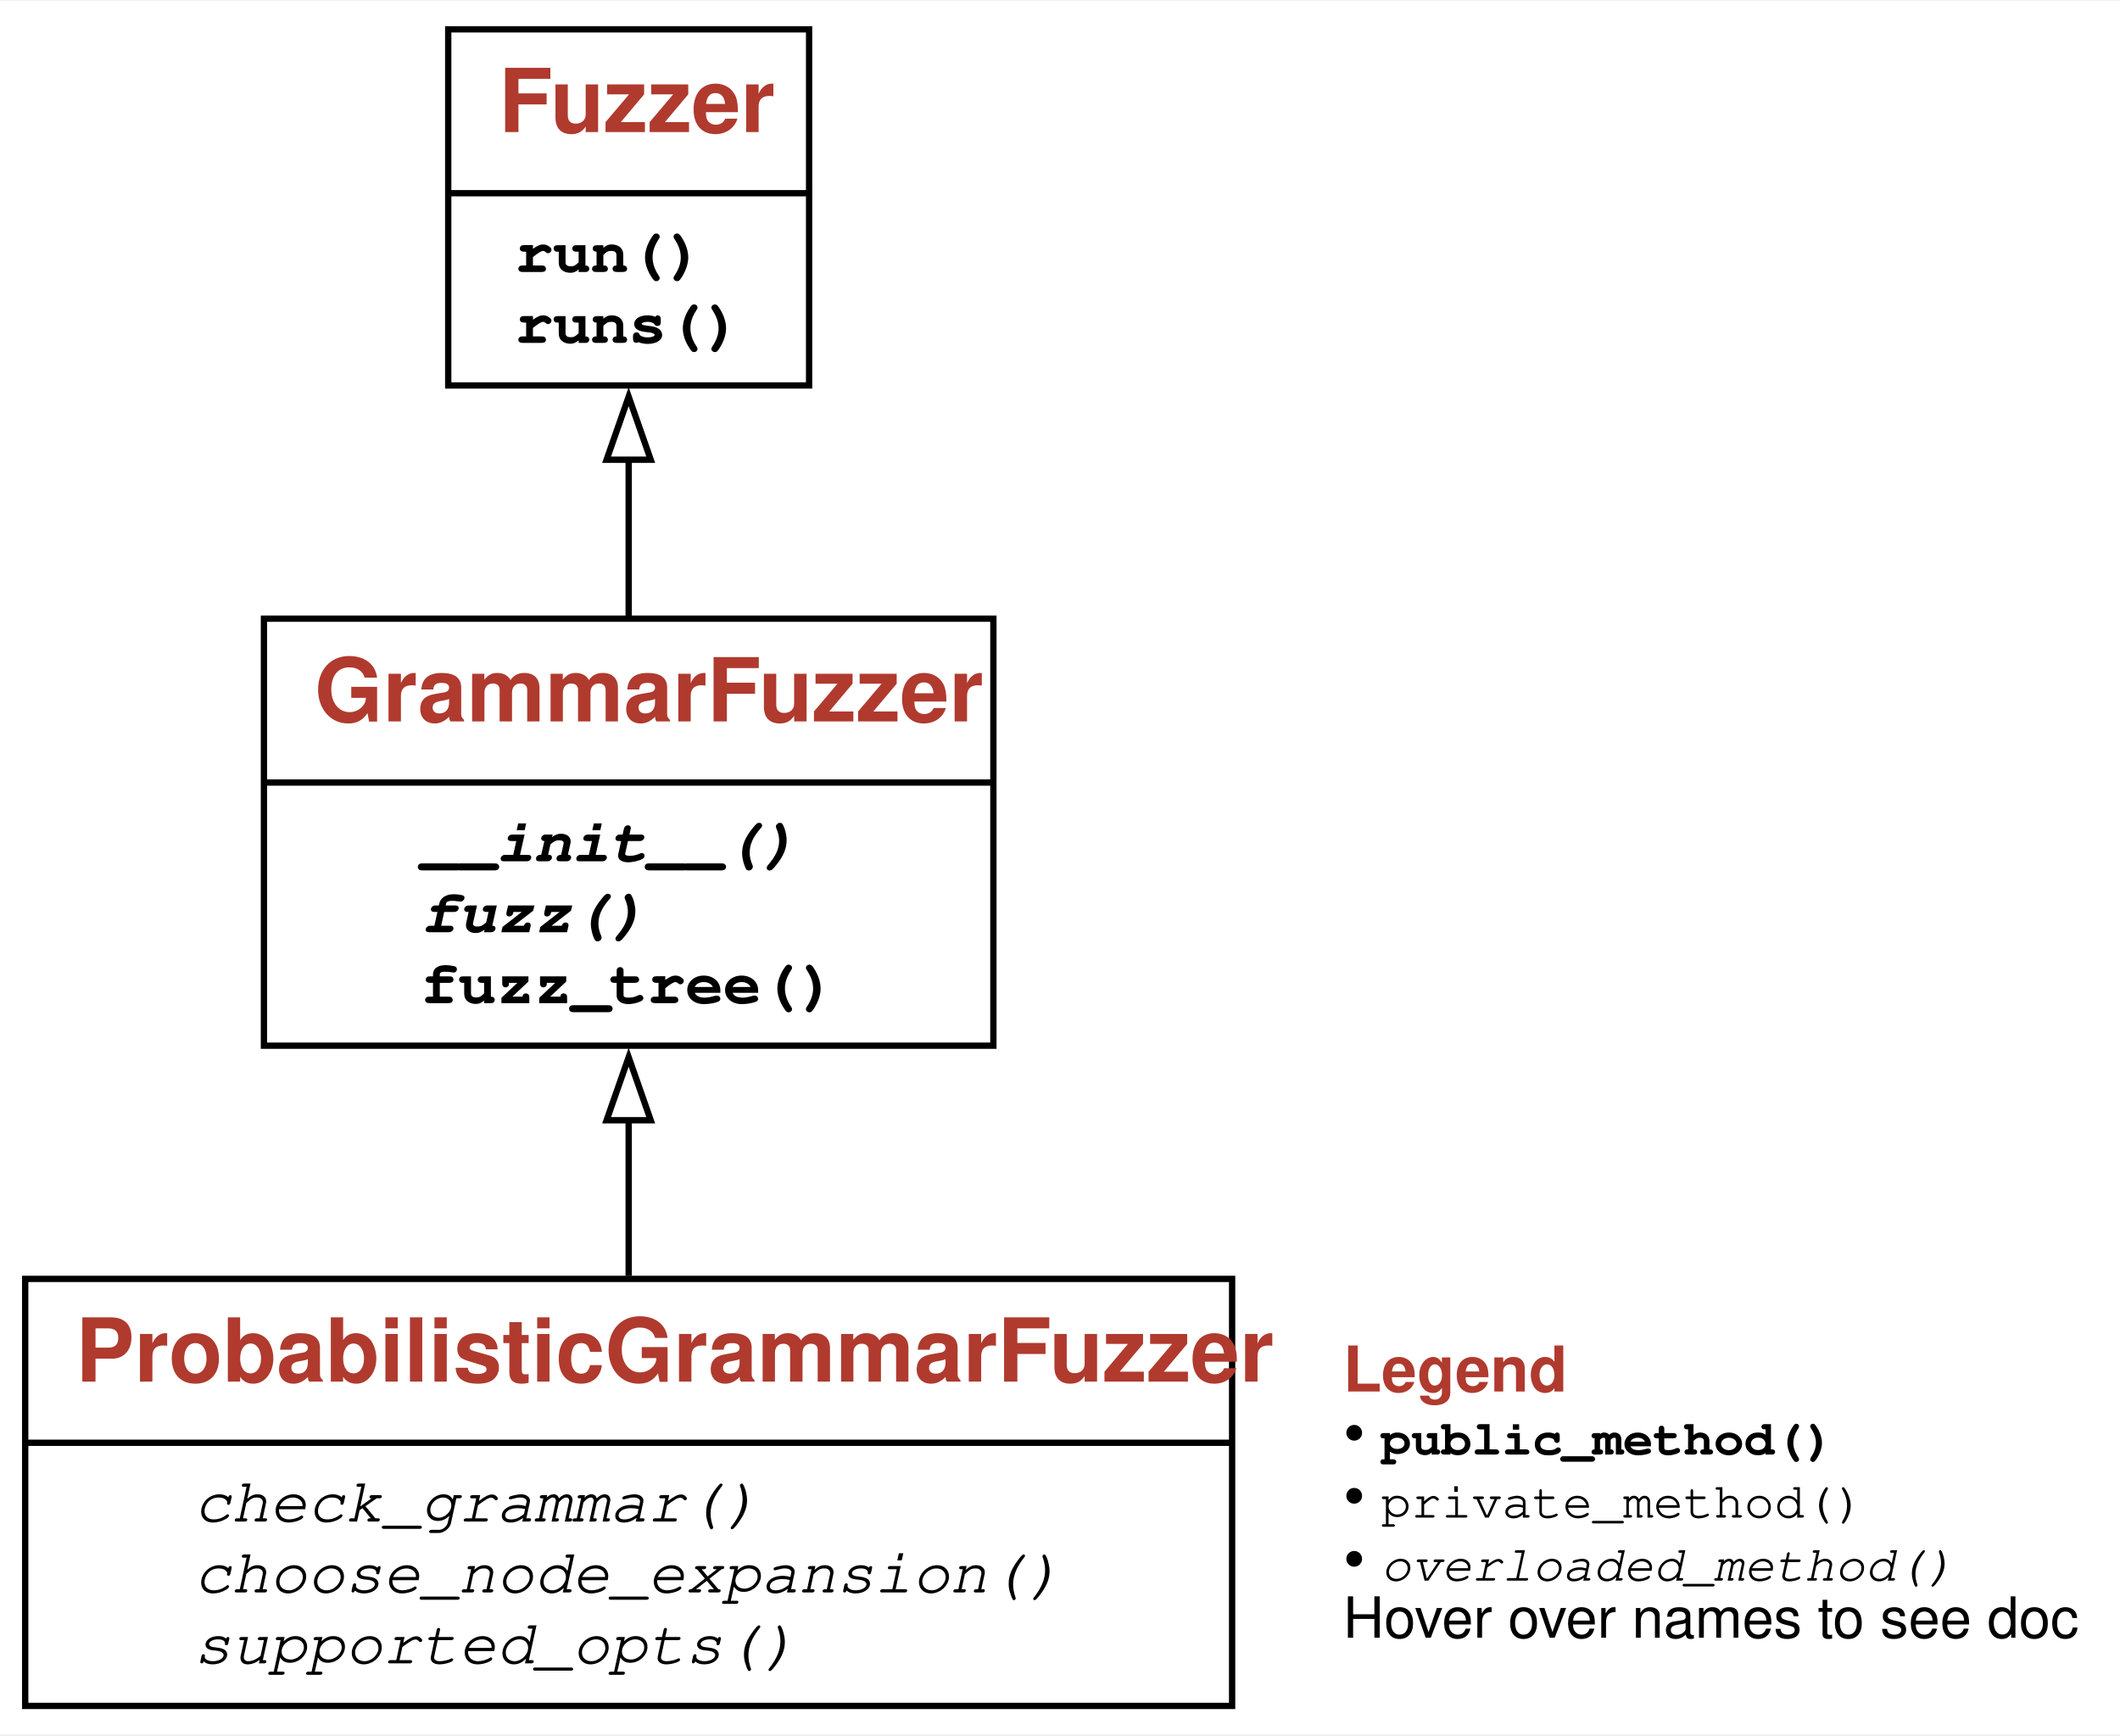
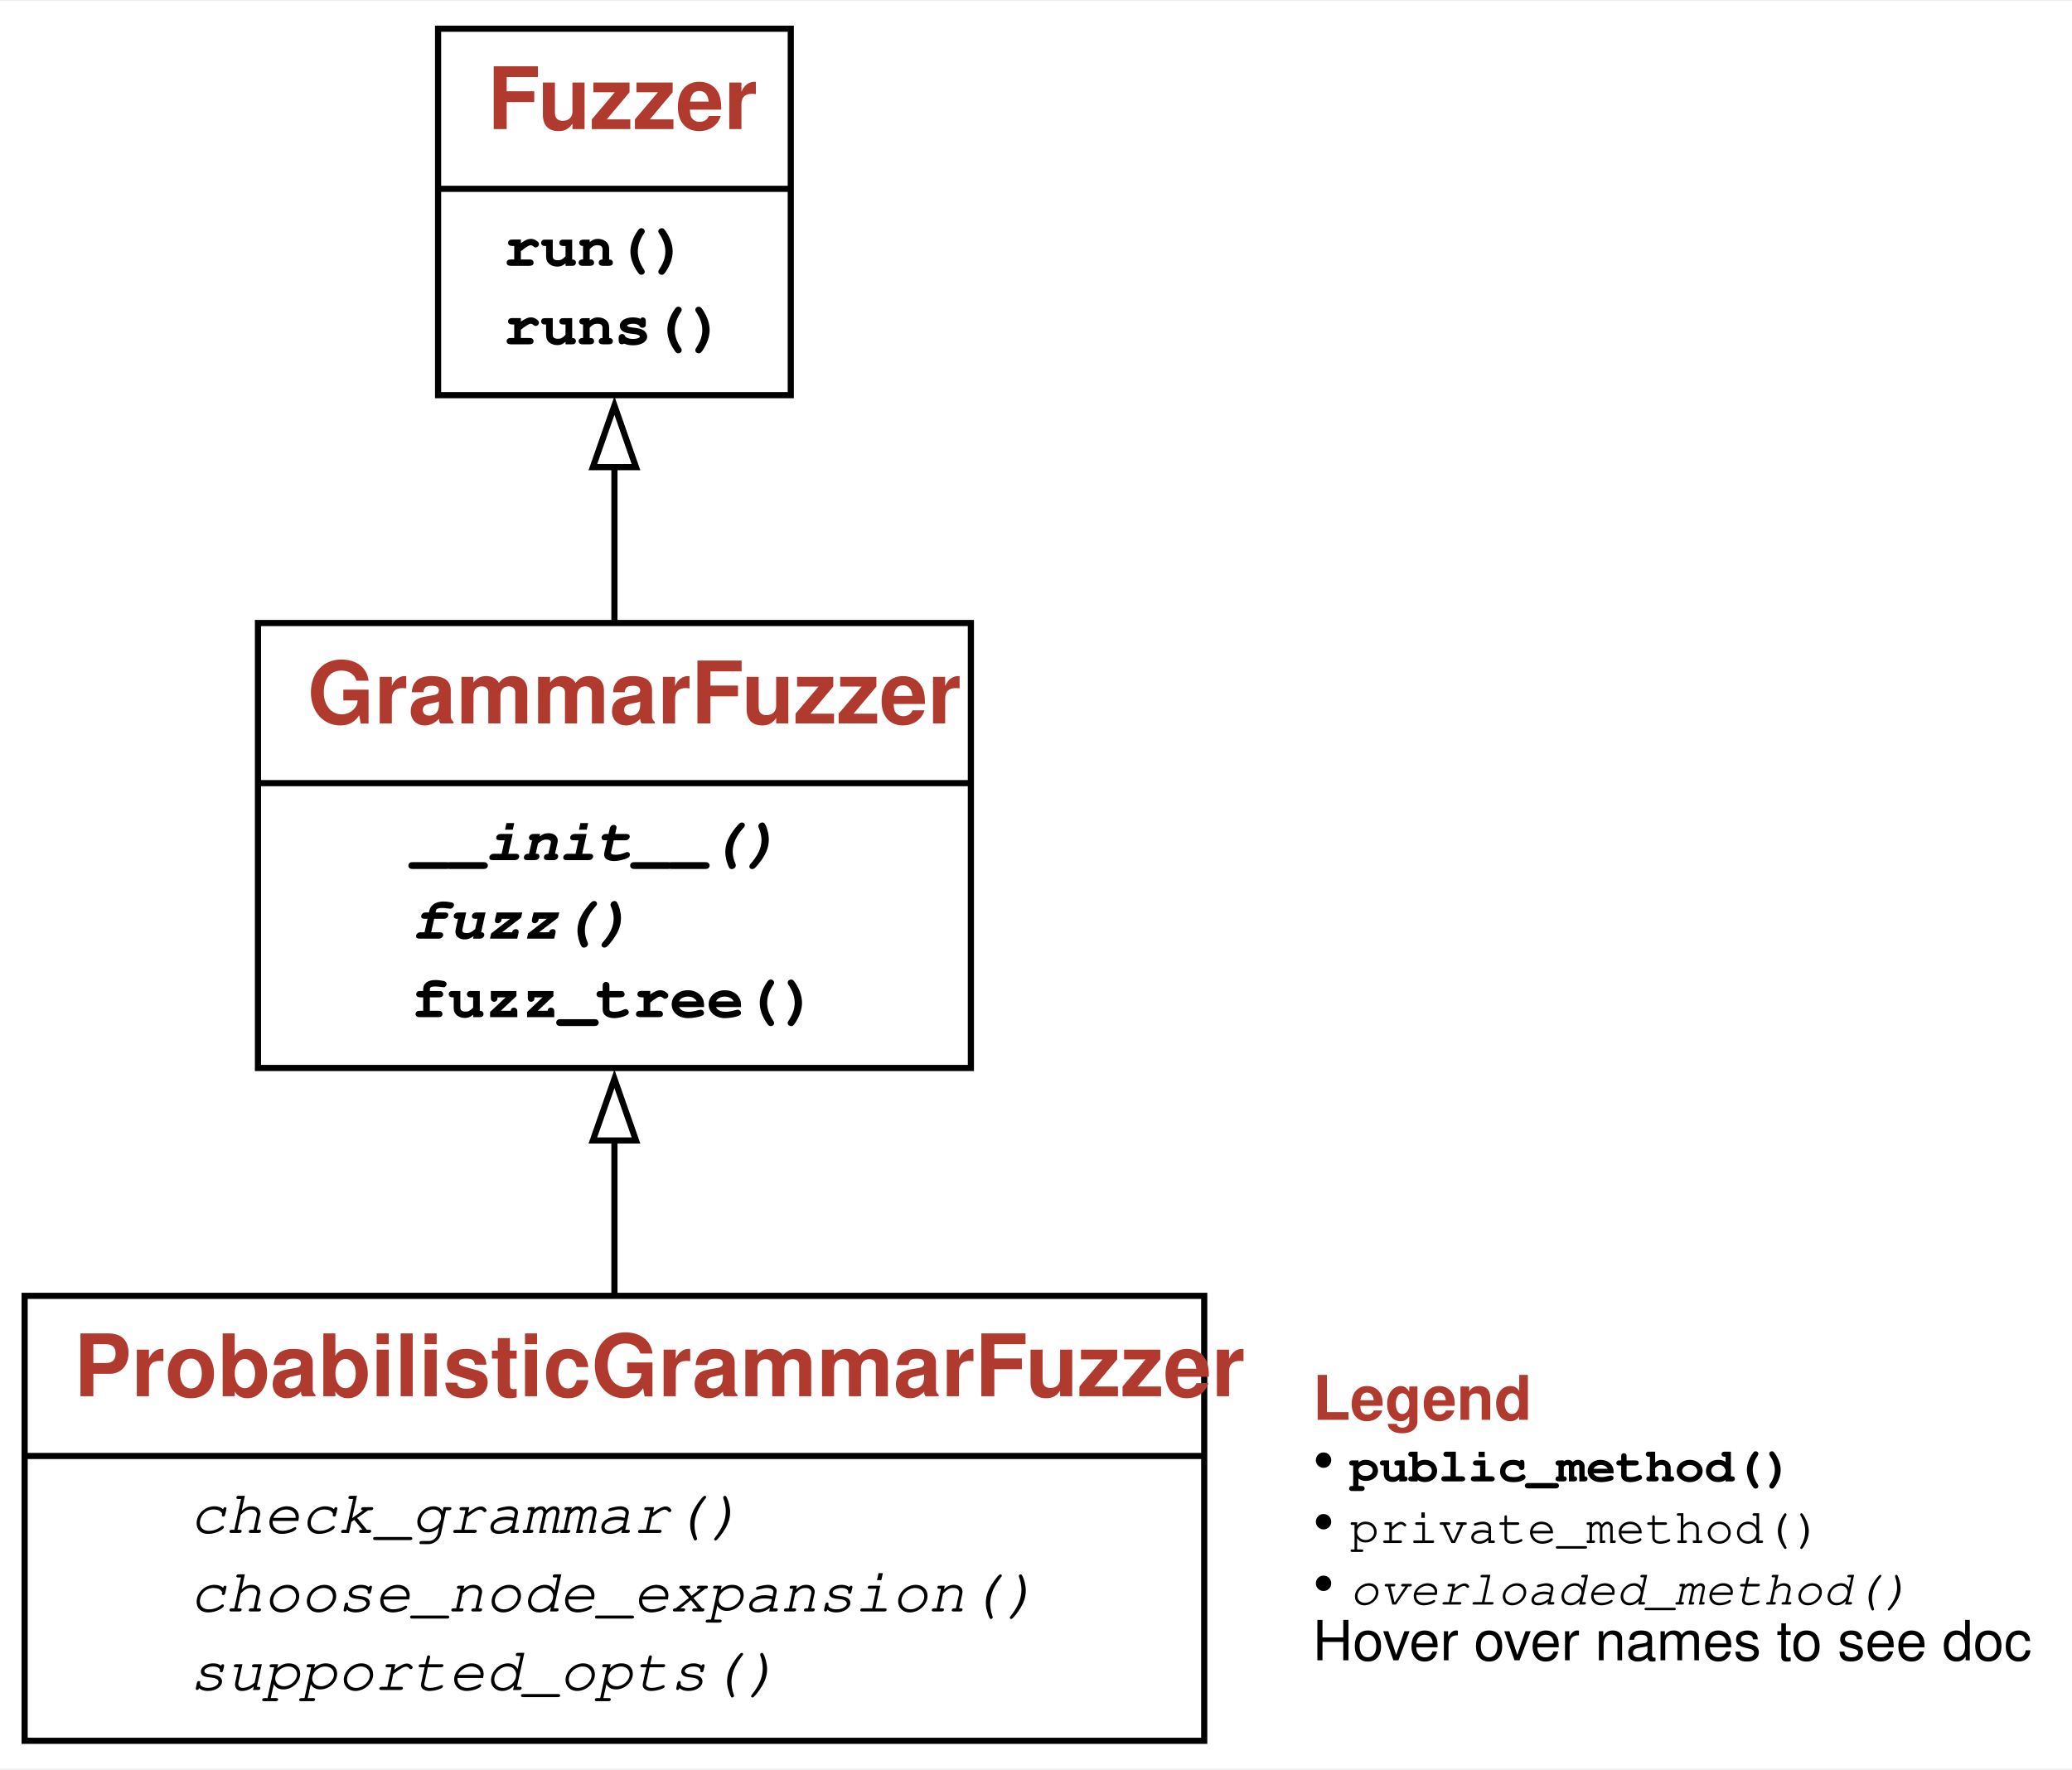
- <svg xmlns="http://www.w3.org/2000/svg" xmlns:xlink="http://www.w3.org/1999/xlink" width="336pt" height="275pt" viewBox="0.00 0.00 336.38 275.00">
-   <g id="graph0" class="graph" transform="scale(1 1) rotate(0) translate(4 271)">
+ <svg xmlns="http://www.w3.org/2000/svg" xmlns:xlink="http://www.w3.org/1999/xlink" width="336pt" height="287pt" viewBox="0.00 0.00 336.38 287.00">
+   <g id="graph0" class="graph" transform="scale(1 1) rotate(0) translate(4 283)">
    <g id="a_graph0">
      <a xlink:title="ProbabilisticGrammarFuzzer class hierarchy">
-         <polygon fill="white" stroke="none" points="-4,4 -4,-271 332.38,-271 332.38,4 -4,4" />
+         <polygon fill="white" stroke="none" points="-4,4 -4,-283 332.38,-283 332.38,4 -4,4" />
      </a>
    </g>
    <g id="node1" class="node">
      <g id="a_node1">
        <a xlink:href="#" xlink:title="class ProbabilisticGrammarFuzzer:&#10;A grammar-based fuzzer respecting probabilities in grammars.">
-           <polygon fill="none" stroke="black" points="0,-0.5 0,-68.25 191.5,-68.25 191.5,-0.5 0,-0.5" />
-           <text text-anchor="start" x="8" y="-51.95" font-family="Patua One, Helvetica, sans-serif" font-weight="bold" font-size="14.00" fill="#b03a2e">ProbabilisticGrammarFuzzer</text>
-           <polyline fill="none" stroke="black" points="0,-42.25 191.5,-42.25" />
+           <polygon fill="none" stroke="black" points="0,-0.5 0,-72.75 191.5,-72.75 191.5,-0.5 0,-0.5" />
+           <text text-anchor="start" x="8" y="-56.45" font-family="Patua One, Helvetica, sans-serif" font-weight="bold" font-size="14.00" fill="#b03a2e">ProbabilisticGrammarFuzzer</text>
+           <polyline fill="none" stroke="black" points="0,-46.75 191.5,-46.75" />
          <g id="a_node1_0">
            <a xlink:href="#" xlink:title="ProbabilisticGrammarFuzzer">
              <g id="a_node1_1">
                <a xlink:href="#" xlink:title="check_grammar(self) -&gt; None:&#10;Check the grammar passed">
-                   <text text-anchor="start" x="26.75" y="-29.75" font-family="'Fira Mono', 'Source Code Pro', 'Courier', monospace" font-style="italic" font-size="10.00">check_grammar()</text>
+                   <text text-anchor="start" x="26.75" y="-34.25" font-family="'Fira Mono', 'Source Code Pro', 'Courier', monospace" font-style="italic" font-size="10.00">check_grammar()</text>
                </a>
              </g>
              <g id="a_node1_2">
                <a xlink:href="#" xlink:title="choose_node_expansion(self, node: DerivationTree, children_alternatives: List[Any]) -&gt; int:&#10;Return index of expansion in `children_alternatives` to be selected.&#10;'children_alternatives`: a list of possible children for `node`.&#10;Defaults to random. To be overloaded in subclasses.">
-                   <text text-anchor="start" x="26.75" y="-18.5" font-family="'Fira Mono', 'Source Code Pro', 'Courier', monospace" font-style="italic" font-size="10.00">choose_node_expansion()</text>
+                   <text text-anchor="start" x="26.75" y="-21.5" font-family="'Fira Mono', 'Source Code Pro', 'Courier', monospace" font-style="italic" font-size="10.00">choose_node_expansion()</text>
                </a>
              </g>
              <g id="a_node1_3">
                <a xlink:href="#" xlink:title="supported_opts(self) -&gt; Set[str]:&#10;Set of supported options. To be overloaded in subclasses.">
-                   <text text-anchor="start" x="26.75" y="-7.25" font-family="'Fira Mono', 'Source Code Pro', 'Courier', monospace" font-style="italic" font-size="10.00">supported_opts()</text>
+                   <text text-anchor="start" x="26.75" y="-8.75" font-family="'Fira Mono', 'Source Code Pro', 'Courier', monospace" font-style="italic" font-size="10.00">supported_opts()</text>
                </a>
              </g>
            </a>
          </g>
        </a>
      </g>
    </g>
    <g id="node2" class="node">
      <g id="a_node2">
        <a xlink:href="GrammarFuzzer.ipynb" xlink:title="class GrammarFuzzer:&#10;Produce strings from grammars efficiently, using derivation trees.">
-           <polygon fill="none" stroke="black" points="37.88,-105.25 37.88,-173 153.62,-173 153.62,-105.25 37.88,-105.25" />
-           <text text-anchor="start" x="45.88" y="-156.7" font-family="Patua One, Helvetica, sans-serif" font-weight="bold" font-size="14.00" fill="#b03a2e">GrammarFuzzer</text>
-           <polyline fill="none" stroke="black" points="37.88,-147 153.62,-147" />
+           <polygon fill="none" stroke="black" points="37.88,-109.75 37.88,-182 153.62,-182 153.62,-109.75 37.88,-109.75" />
+           <text text-anchor="start" x="45.88" y="-165.7" font-family="Patua One, Helvetica, sans-serif" font-weight="bold" font-size="14.00" fill="#b03a2e">GrammarFuzzer</text>
+           <polyline fill="none" stroke="black" points="37.88,-156 153.62,-156" />
          <g id="a_node2_4">
            <a xlink:href="#" xlink:title="GrammarFuzzer">
              <g id="a_node2_5">
                <a xlink:href="GrammarFuzzer.ipynb" xlink:title="__init__(self, grammar: Dict[str, List[Expansion]], start_symbol: str = '&lt;start&gt;', min_nonterminals: int = 0, max_nonterminals: int = 10, disp: bool = False, log: Union[bool, int] = False) -&gt; None:&#10;Produce strings from `grammar`, starting with `start_symbol`.&#10;If `min_nonterminals` or `max_nonterminals` is given, use them as limits&#10;for the number of nonterminals produced.&#10;If `disp` is set, display the intermediate derivation trees.&#10;If `log` is set, show intermediate steps as text on standard output.">
-                   <text text-anchor="start" x="62.75" y="-134.5" font-family="'Fira Mono', 'Source Code Pro', 'Courier', monospace" font-weight="bold" font-style="italic" font-size="10.00">__init__()</text>
+                   <text text-anchor="start" x="62.75" y="-143.5" font-family="'Fira Mono', 'Source Code Pro', 'Courier', monospace" font-weight="bold" font-style="italic" font-size="10.00">__init__()</text>
                </a>
              </g>
              <g id="a_node2_6">
                <a xlink:href="GrammarFuzzer.ipynb" xlink:title="fuzz(self) -&gt; str:&#10;Produce a string from the grammar.">
-                   <text text-anchor="start" x="62.75" y="-123.25" font-family="'Fira Mono', 'Source Code Pro', 'Courier', monospace" font-weight="bold" font-style="italic" font-size="10.00">fuzz()</text>
+                   <text text-anchor="start" x="62.75" y="-130.75" font-family="'Fira Mono', 'Source Code Pro', 'Courier', monospace" font-weight="bold" font-style="italic" font-size="10.00">fuzz()</text>
                </a>
              </g>
              <g id="a_node2_7">
                <a xlink:href="GrammarFuzzer.ipynb" xlink:title="fuzz_tree(self) -&gt; DerivationTree:&#10;Produce a derivation tree from the grammar.">
-                   <text text-anchor="start" x="62.75" y="-112" font-family="'Fira Mono', 'Source Code Pro', 'Courier', monospace" font-weight="bold" font-size="10.00">fuzz_tree()</text>
+                   <text text-anchor="start" x="62.75" y="-118" font-family="'Fira Mono', 'Source Code Pro', 'Courier', monospace" font-weight="bold" font-size="10.00">fuzz_tree()</text>
                </a>
              </g>
            </a>
          </g>
        </a>
      </g>
    </g>
    <g id="edge1" class="edge">
-       <path fill="none" stroke="black" d="M95.75,-68.73C95.75,-76.62 95.75,-85.16 95.75,-93.45" />
-       <polygon fill="none" stroke="black" points="92.25,-93.42 95.75,-103.42 99.25,-93.42 92.25,-93.42" />
+       <path fill="none" stroke="black" d="M95.75,-73.04C95.75,-81.09 95.75,-89.77 95.75,-98.21" />
+       <polygon fill="none" stroke="black" points="92.25,-97.98 95.75,-107.98 99.25,-97.98 92.25,-97.98" />
    </g>
    <g id="node3" class="node">
      <g id="a_node3">
        <a xlink:href="Fuzzer.ipynb" xlink:title="class Fuzzer:&#10;Base class for fuzzers.">
-           <polygon fill="none" stroke="black" points="67.12,-210 67.12,-266.5 124.38,-266.5 124.38,-210 67.12,-210" />
-           <text text-anchor="start" x="75.12" y="-250.2" font-family="Patua One, Helvetica, sans-serif" font-weight="bold" font-size="14.00" fill="#b03a2e">Fuzzer</text>
-           <polyline fill="none" stroke="black" points="67.12,-240.5 124.38,-240.5" />
+           <polygon fill="none" stroke="black" points="67.12,-219 67.12,-278.5 124.38,-278.5 124.38,-219 67.12,-219" />
+           <text text-anchor="start" x="75.12" y="-262.2" font-family="Patua One, Helvetica, sans-serif" font-weight="bold" font-size="14.00" fill="#b03a2e">Fuzzer</text>
+           <polyline fill="none" stroke="black" points="67.12,-252.5 124.38,-252.5" />
          <g id="a_node3_8">
            <a xlink:href="#" xlink:title="Fuzzer">
              <g id="a_node3_9">
                <a xlink:href="Fuzzer.ipynb" xlink:title="run(self, runner: Fuzzer.Runner = &lt;Fuzzer.Runner object&gt;) -&gt; Tuple[subprocess.CompletedProcess, str]:&#10;Run `runner` with fuzz input">
-                   <text text-anchor="start" x="77.75" y="-228" font-family="'Fira Mono', 'Source Code Pro', 'Courier', monospace" font-weight="bold" font-size="10.00">run()</text>
+                   <text text-anchor="start" x="77.75" y="-240" font-family="'Fira Mono', 'Source Code Pro', 'Courier', monospace" font-weight="bold" font-size="10.00">run()</text>
                </a>
              </g>
              <g id="a_node3_10">
                <a xlink:href="Fuzzer.ipynb" xlink:title="runs(self, runner: Fuzzer.Runner = &lt;Fuzzer.PrintRunner object&gt;, trials: int = 10) -&gt; List[Tuple[subprocess.CompletedProcess, str]]:&#10;Run `runner` with fuzz input, `trials` times">
-                   <text text-anchor="start" x="77.75" y="-216.75" font-family="'Fira Mono', 'Source Code Pro', 'Courier', monospace" font-weight="bold" font-size="10.00">runs()</text>
+                   <text text-anchor="start" x="77.75" y="-227.25" font-family="'Fira Mono', 'Source Code Pro', 'Courier', monospace" font-weight="bold" font-size="10.00">runs()</text>
                </a>
              </g>
            </a>
          </g>
        </a>
      </g>
    </g>
    <g id="edge2" class="edge">
-       <path fill="none" stroke="black" d="M95.75,-173.28C95.75,-181.35 95.75,-190.05 95.75,-198.35" />
-       <polygon fill="none" stroke="black" points="92.25,-198.22 95.75,-208.22 99.25,-198.22 92.25,-198.22" />
+       <path fill="none" stroke="black" d="M95.75,-182.44C95.75,-190.54 95.75,-199.19 95.75,-207.47" />
+       <polygon fill="none" stroke="black" points="92.25,-207.31 95.75,-217.31 99.25,-207.31 92.25,-207.31" />
    </g>
    <g id="node4" class="node">
-       <text text-anchor="start" x="209.12" y="-50.38" font-family="Patua One, Helvetica, sans-serif" font-weight="bold" font-size="10.00" fill="#b03a2e">Legend</text>
-       <text text-anchor="start" x="209.12" y="-40.38" font-family="Patua One, Helvetica, sans-serif" font-size="10.00">• </text>
-       <text text-anchor="start" x="215.12" y="-40.38" font-family="'Fira Mono', 'Source Code Pro', 'Courier', monospace" font-weight="bold" font-size="8.00">public_method()</text>
-       <text text-anchor="start" x="209.12" y="-30.38" font-family="Patua One, Helvetica, sans-serif" font-size="10.00">• </text>
-       <text text-anchor="start" x="215.12" y="-30.38" font-family="'Fira Mono', 'Source Code Pro', 'Courier', monospace" font-size="8.00">private_method()</text>
-       <text text-anchor="start" x="209.12" y="-20.38" font-family="Patua One, Helvetica, sans-serif" font-size="10.00">• </text>
-       <text text-anchor="start" x="215.12" y="-20.38" font-family="'Fira Mono', 'Source Code Pro', 'Courier', monospace" font-style="italic" font-size="8.00">overloaded_method()</text>
-       <text text-anchor="start" x="209.12" y="-11.32" font-family="Helvetica,sans-Serif" font-size="9.00">Hover over names to see doc</text>
+       <text text-anchor="start" x="209.12" y="-52.62" font-family="Patua One, Helvetica, sans-serif" font-weight="bold" font-size="10.00" fill="#b03a2e">Legend</text>
+       <text text-anchor="start" x="209.12" y="-42.62" font-family="Patua One, Helvetica, sans-serif" font-size="10.00">• </text>
+       <text text-anchor="start" x="215.12" y="-42.62" font-family="'Fira Mono', 'Source Code Pro', 'Courier', monospace" font-weight="bold" font-size="8.00">public_method()</text>
+       <text text-anchor="start" x="209.12" y="-32.62" font-family="Patua One, Helvetica, sans-serif" font-size="10.00">• </text>
+       <text text-anchor="start" x="215.12" y="-32.62" font-family="'Fira Mono', 'Source Code Pro', 'Courier', monospace" font-size="8.00">private_method()</text>
+       <text text-anchor="start" x="209.12" y="-22.62" font-family="Patua One, Helvetica, sans-serif" font-size="10.00">• </text>
+       <text text-anchor="start" x="215.12" y="-22.62" font-family="'Fira Mono', 'Source Code Pro', 'Courier', monospace" font-style="italic" font-size="8.00">overloaded_method()</text>
+       <text text-anchor="start" x="209.12" y="-13.57" font-family="Helvetica,sans-Serif" font-size="9.00">Hover over names to see doc</text>
    </g>
  </g>
</svg>
